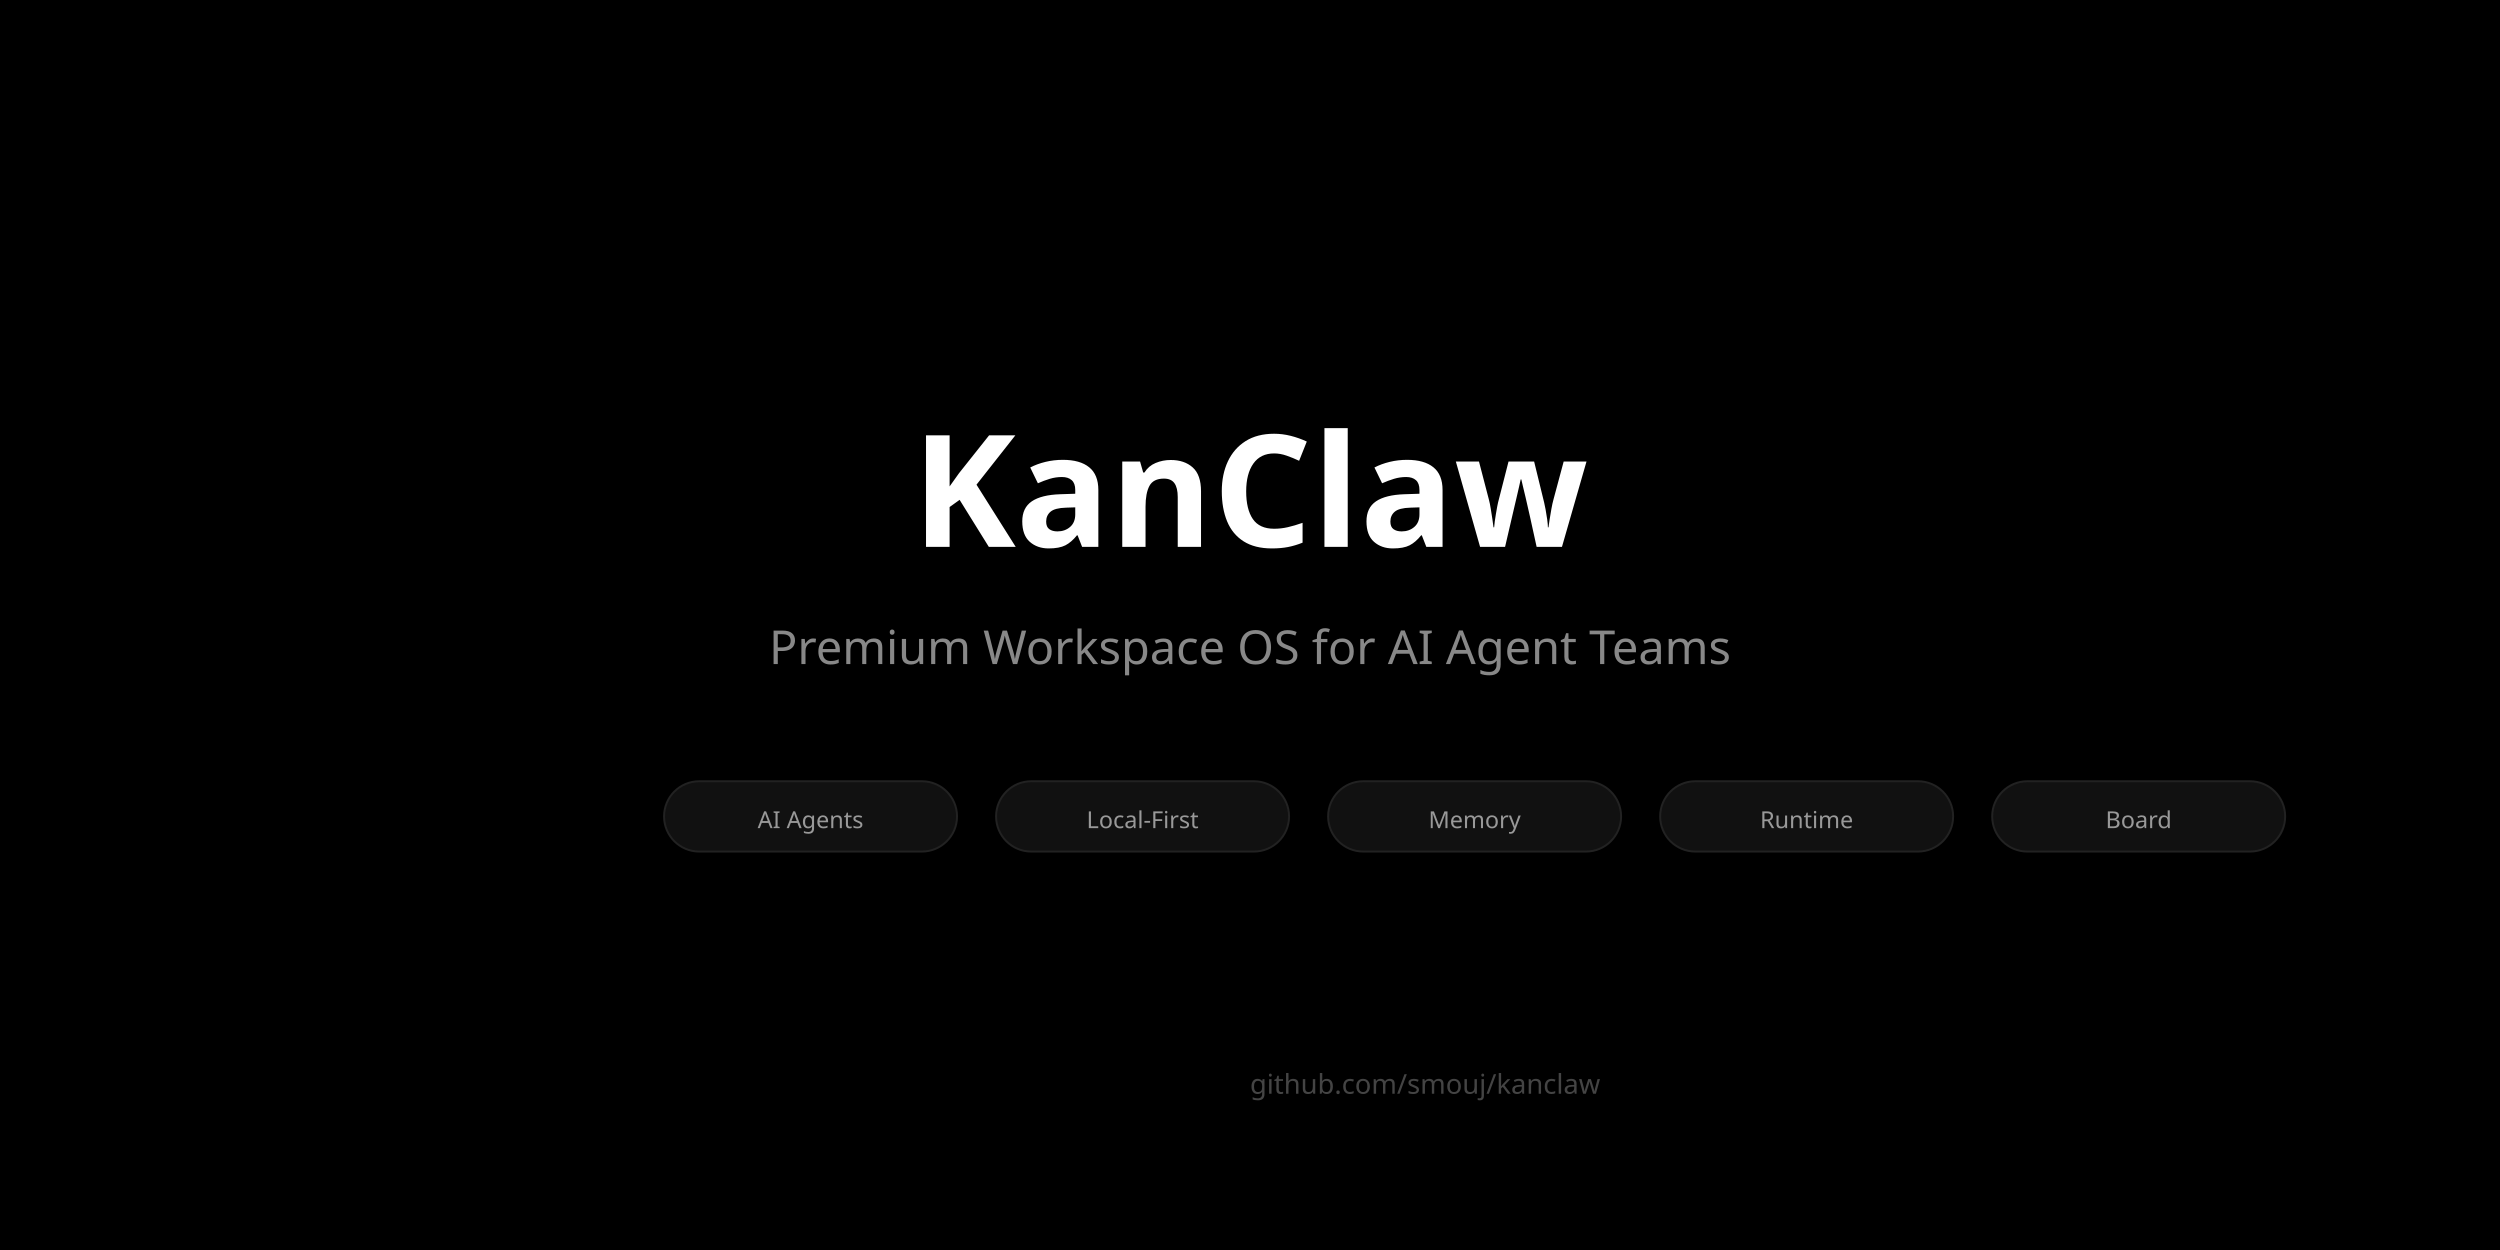
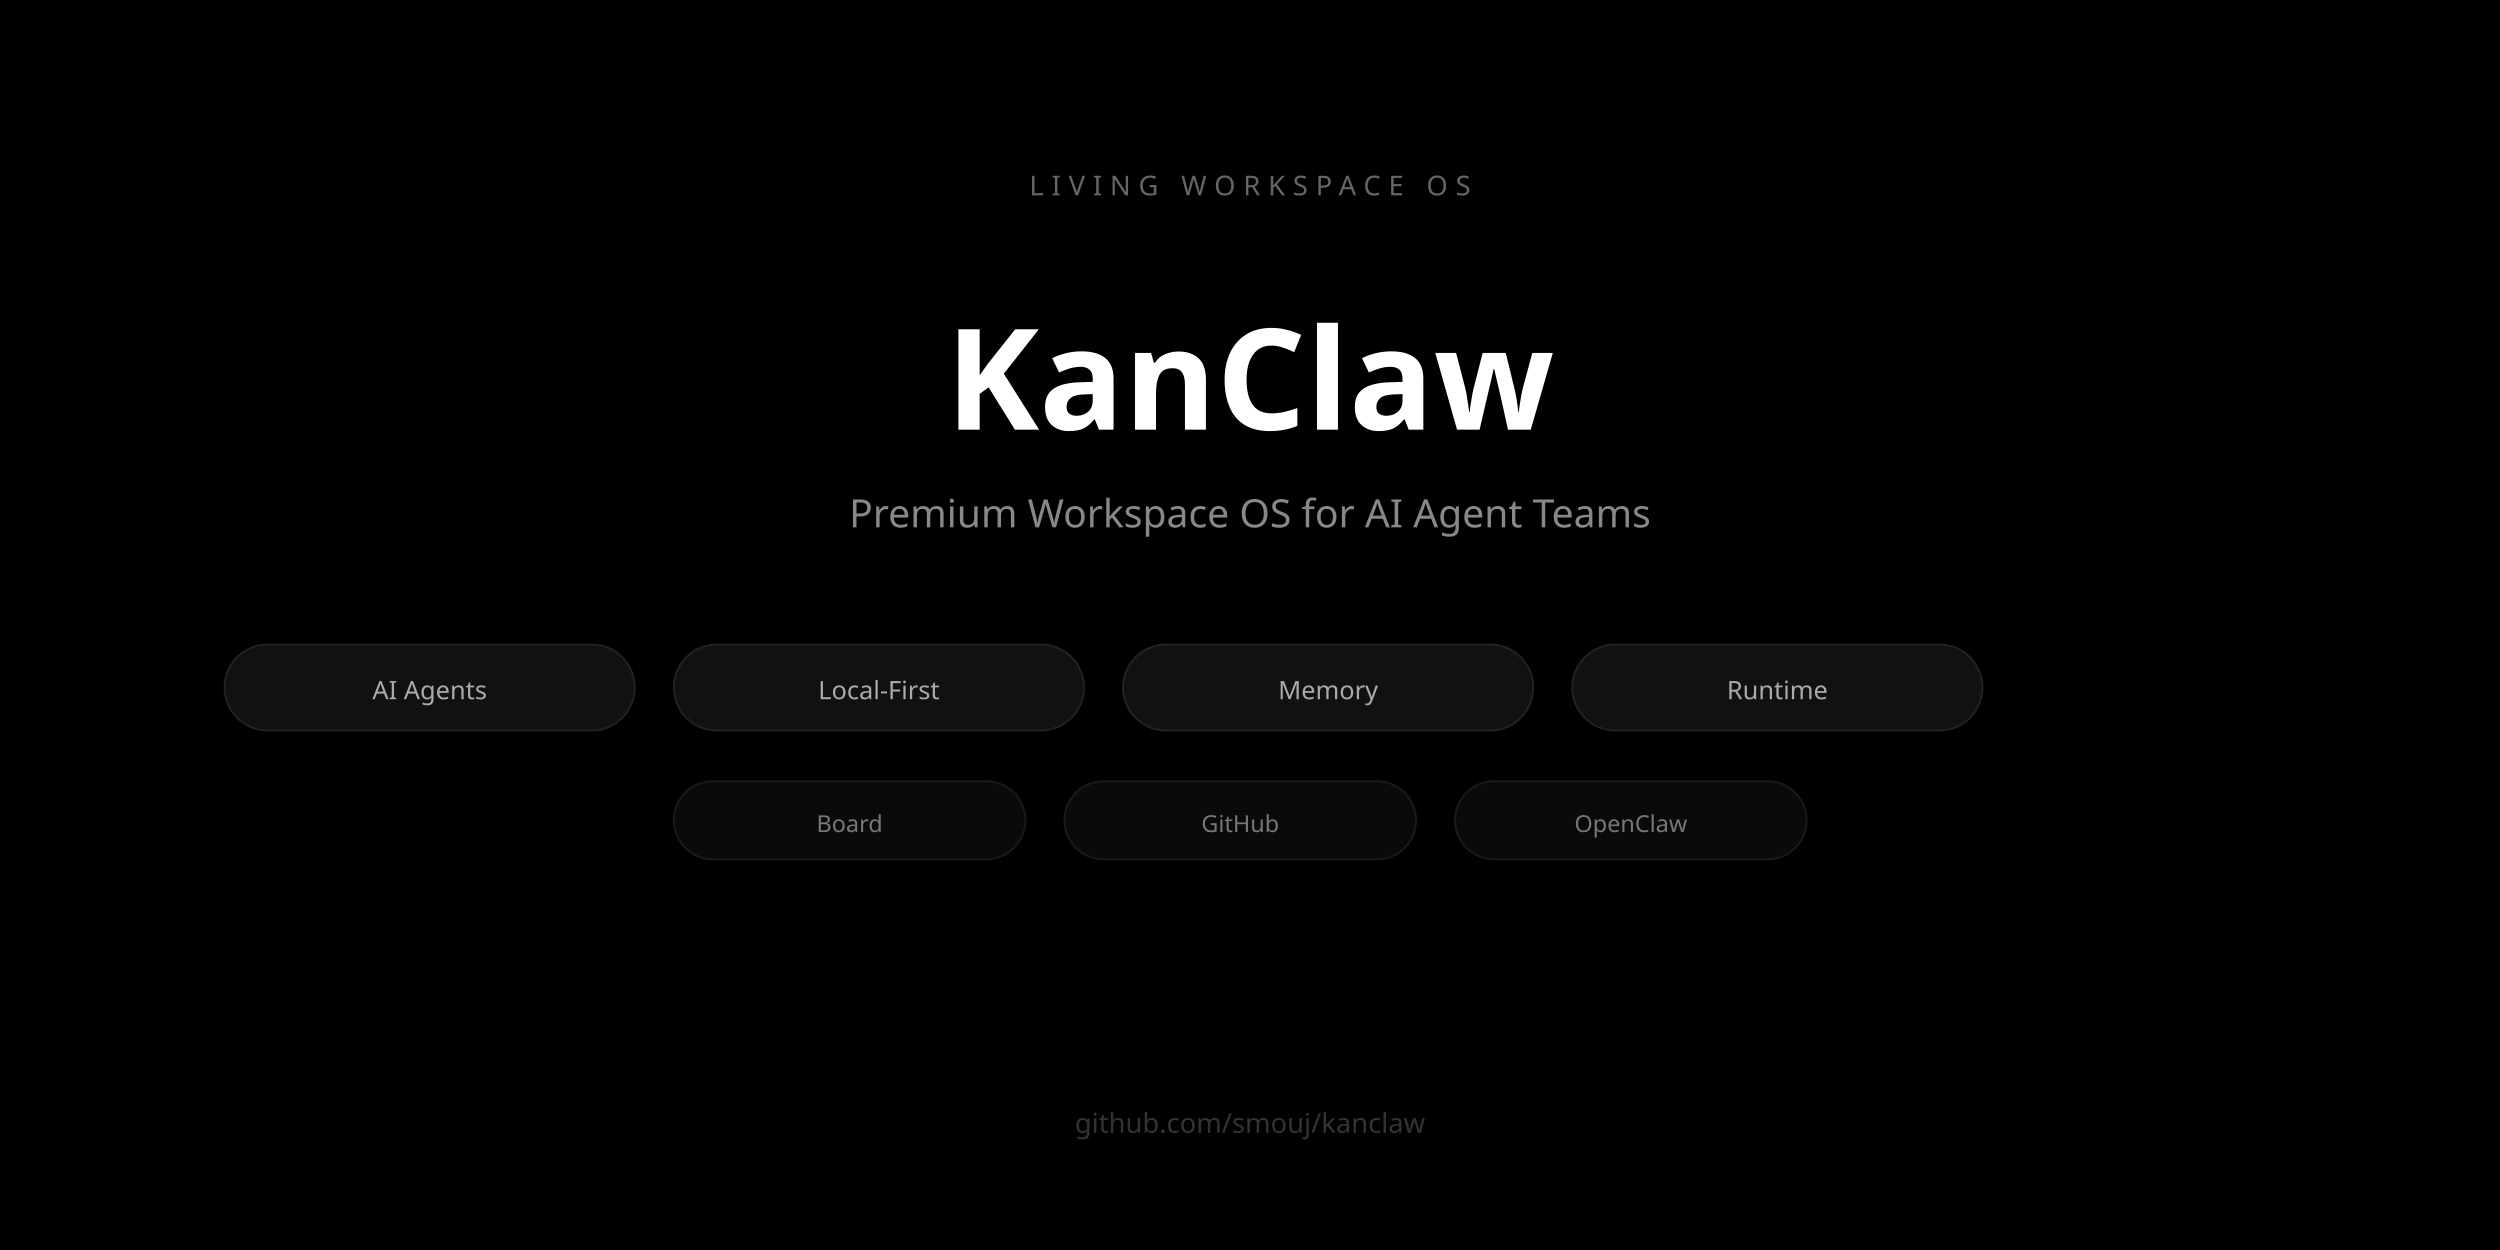
- <svg xmlns="http://www.w3.org/2000/svg" width="1280" height="640" viewBox="0 0 1280 640" fill="none">
+ <svg xmlns="http://www.w3.org/2000/svg" width="1280" height="640" viewBox="0 0 1280 640">
  <rect width="1280" height="640" fill="#000000" />
-   <text x="640" y="280" fill="#ffffff" font-family="system-ui, sans-serif" font-size="80" font-weight="700" text-anchor="middle">KanClaw</text>
-   <text x="640" y="340" fill="#888888" font-family="system-ui, sans-serif" font-size="24" font-weight="400" text-anchor="middle">Premium Workspace OS for AI Agent Teams</text>
-   <g transform="translate(340, 400)">
-     <rect x="0" y="0" width="150" height="36" rx="18" fill="#111111" stroke="#222222" />
-     <text x="75" y="24" fill="#999999" font-family="system-ui, sans-serif" font-size="12" font-weight="500" text-anchor="middle">AI Agents</text>
-     <rect x="170" y="0" width="150" height="36" rx="18" fill="#111111" stroke="#222222" />
-     <text x="245" y="24" fill="#999999" font-family="system-ui, sans-serif" font-size="12" font-weight="500" text-anchor="middle">Local-First</text>
-     <rect x="340" y="0" width="150" height="36" rx="18" fill="#111111" stroke="#222222" />
-     <text x="415" y="24" fill="#999999" font-family="system-ui, sans-serif" font-size="12" font-weight="500" text-anchor="middle">Memory</text>
-     <rect x="510" y="0" width="150" height="36" rx="18" fill="#111111" stroke="#222222" />
-     <text x="585" y="24" fill="#999999" font-family="system-ui, sans-serif" font-size="12" font-weight="500" text-anchor="middle">Runtime</text>
-     <rect x="680" y="0" width="150" height="36" rx="18" fill="#111111" stroke="#222222" />
-     <text x="755" y="24" fill="#999999" font-family="system-ui, sans-serif" font-size="12" font-weight="500" text-anchor="middle">Board</text>
+   <text x="640" y="100" text-anchor="middle" fill="#666666" font-family="system-ui, sans-serif" font-size="14" letter-spacing="4">LIVING WORKSPACE OS</text>
+   <text x="640" y="220" text-anchor="middle" fill="#ffffff" font-family="system-ui, sans-serif" font-size="72" font-weight="700">KanClaw</text>
+   <text x="640" y="270" text-anchor="middle" fill="#888888" font-family="system-ui, sans-serif" font-size="20">Premium Workspace OS for AI Agent Teams</text>
+   <g transform="translate(115, 330)">
+     <rect x="0" y="0" width="210" height="44" rx="22" fill="#111111" stroke="#222222" />
+     <text x="105" y="28" text-anchor="middle" fill="#aaaaaa" font-family="system-ui, sans-serif" font-size="13" font-weight="500">AI Agents</text>
+     <rect x="230" y="0" width="210" height="44" rx="22" fill="#111111" stroke="#222222" />
+     <text x="335" y="28" text-anchor="middle" fill="#aaaaaa" font-family="system-ui, sans-serif" font-size="13" font-weight="500">Local-First</text>
+     <rect x="460" y="0" width="210" height="44" rx="22" fill="#111111" stroke="#222222" />
+     <text x="565" y="28" text-anchor="middle" fill="#aaaaaa" font-family="system-ui, sans-serif" font-size="13" font-weight="500">Memory</text>
+     <rect x="690" y="0" width="210" height="44" rx="22" fill="#111111" stroke="#222222" />
+     <text x="795" y="28" text-anchor="middle" fill="#aaaaaa" font-family="system-ui, sans-serif" font-size="13" font-weight="500">Runtime</text>
  </g>
-   <text x="640" y="560" fill="#444444" font-family="system-ui, sans-serif" font-size="14">github.com/smouj/kanclaw</text>
+   <g transform="translate(345, 400)">
+     <rect x="0" y="0" width="180" height="40" rx="20" fill="#0a0a0a" stroke="#1a1a1a" />
+     <text x="90" y="26" text-anchor="middle" fill="#777777" font-family="system-ui, sans-serif" font-size="12">Board</text>
+     <rect x="200" y="0" width="180" height="40" rx="20" fill="#0a0a0a" stroke="#1a1a1a" />
+     <text x="290" y="26" text-anchor="middle" fill="#777777" font-family="system-ui, sans-serif" font-size="12">GitHub</text>
+     <rect x="400" y="0" width="180" height="40" rx="20" fill="#0a0a0a" stroke="#1a1a1a" />
+     <text x="490" y="26" text-anchor="middle" fill="#777777" font-family="system-ui, sans-serif" font-size="12">OpenClaw</text>
+   </g>
+   <text x="640" y="580" text-anchor="middle" fill="#333333" font-family="system-ui, sans-serif" font-size="14">github.com/smouj/kanclaw</text>
</svg>
